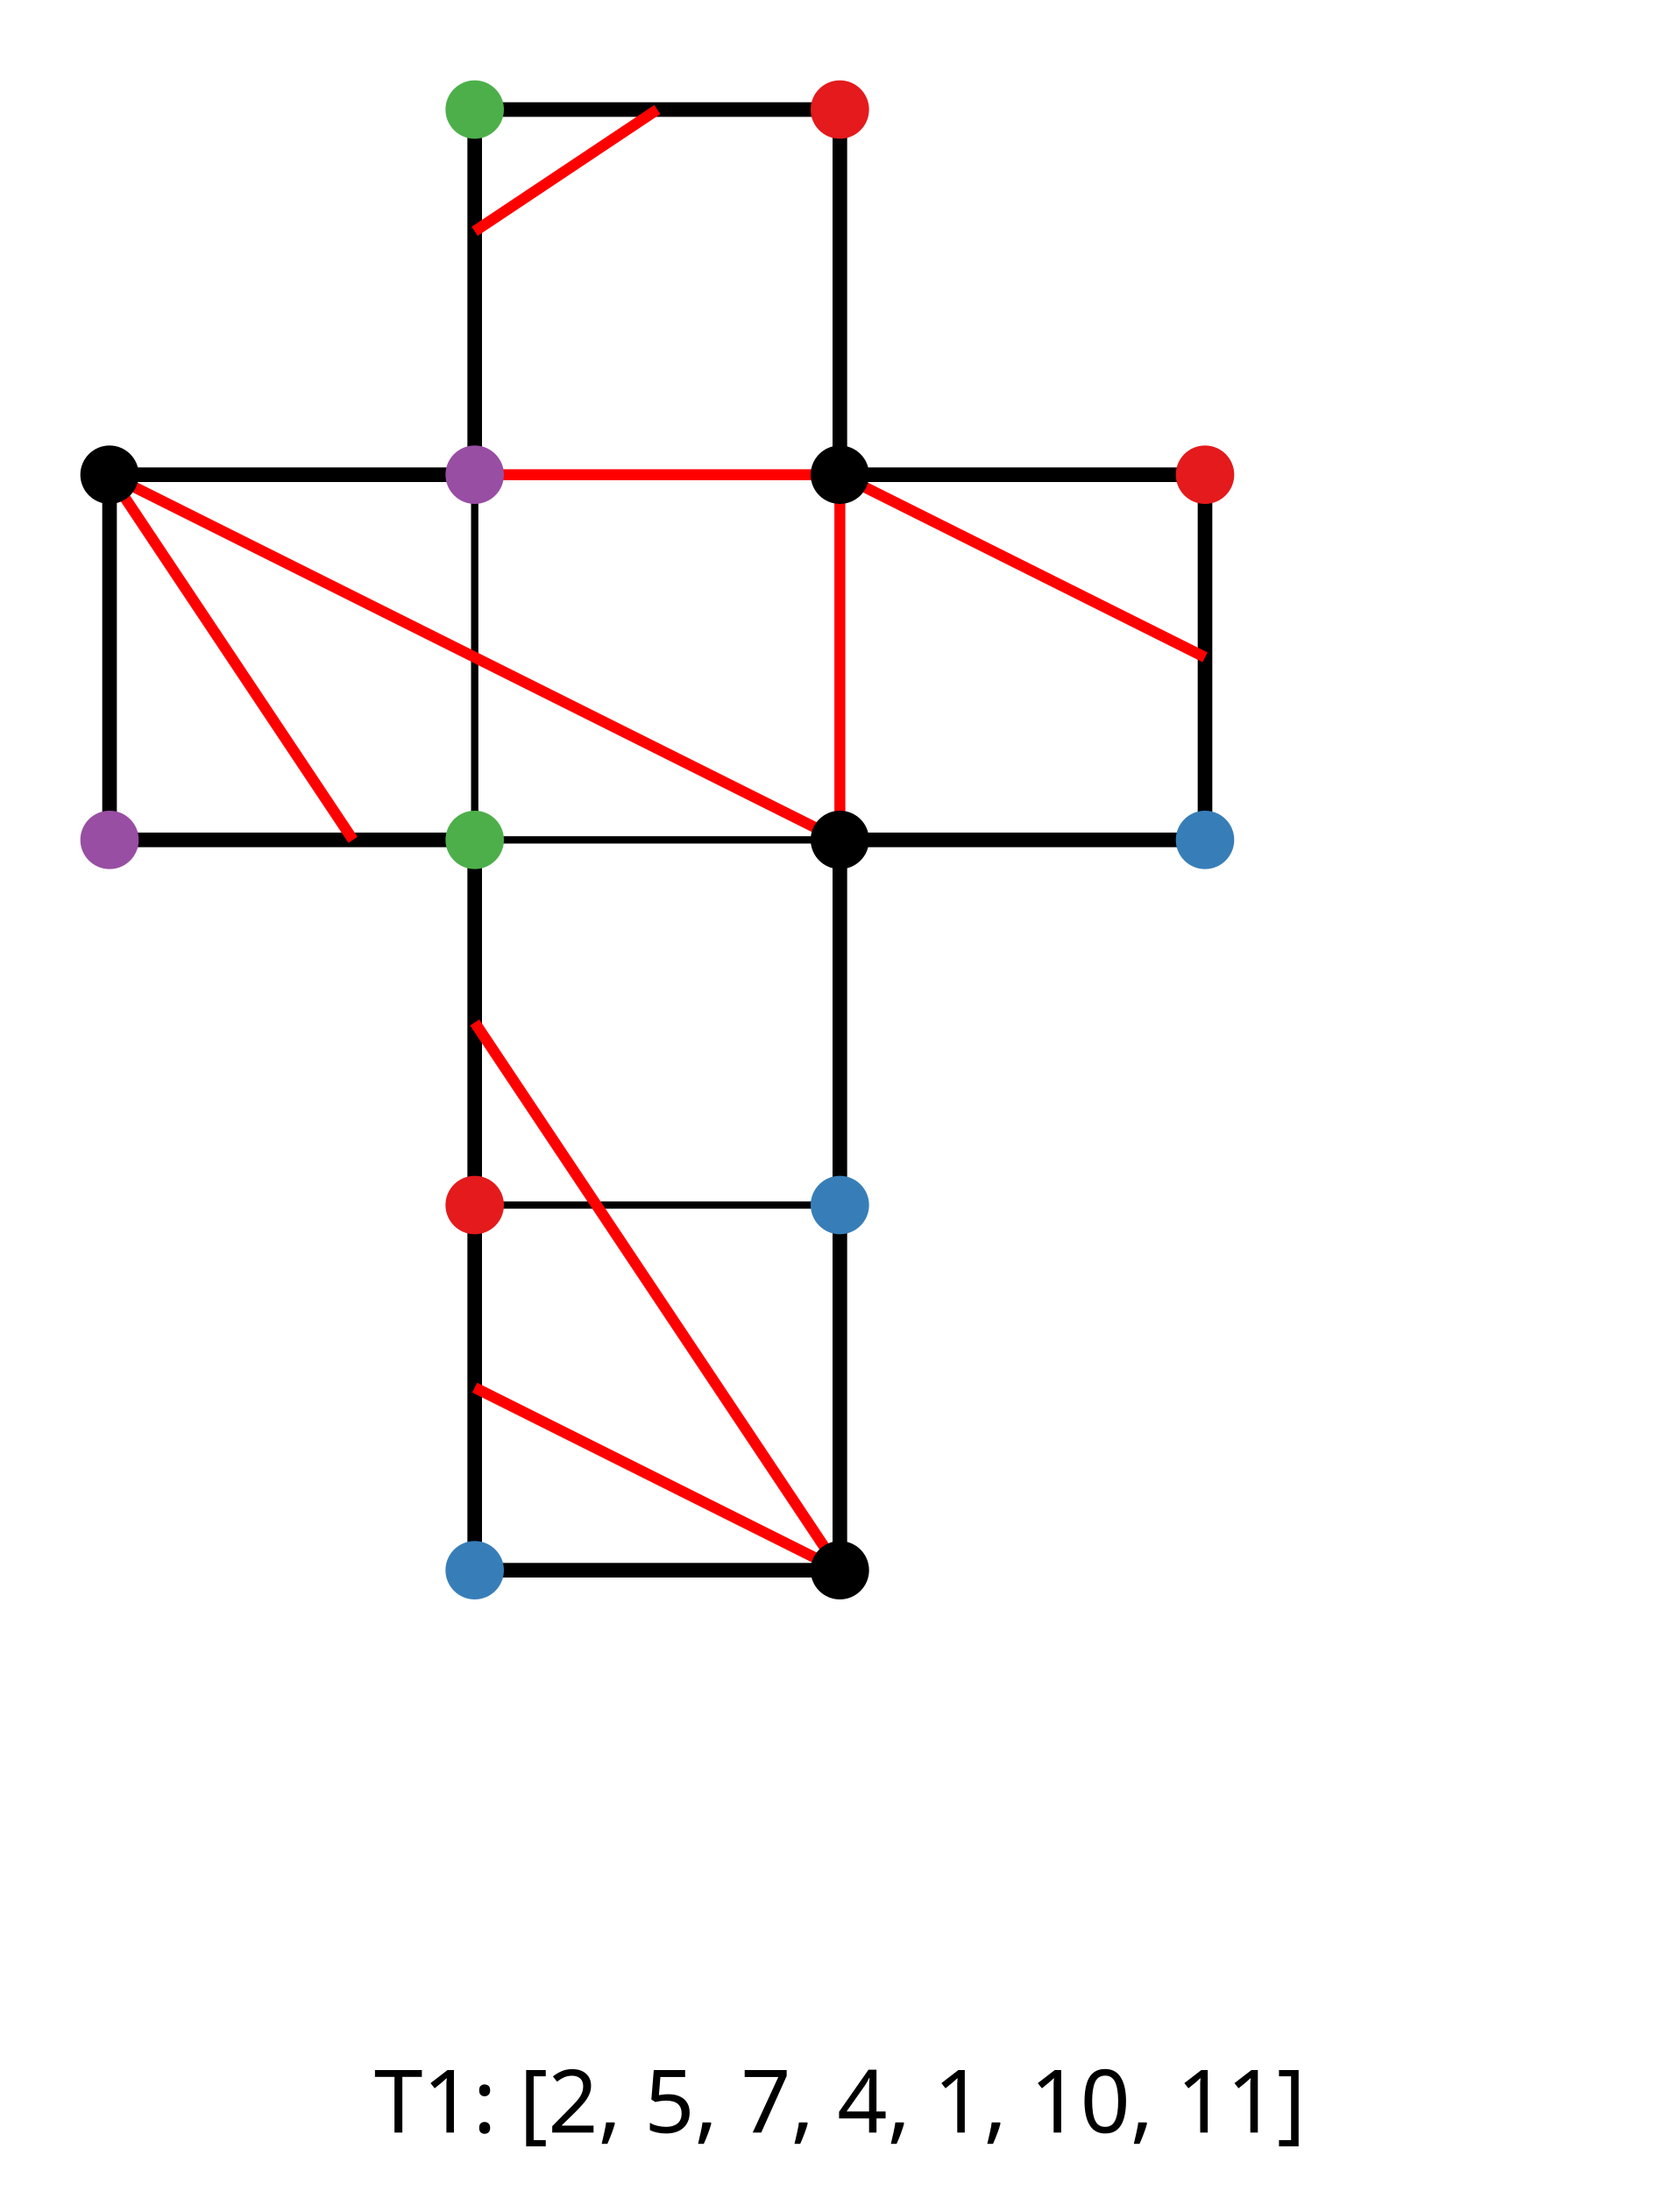
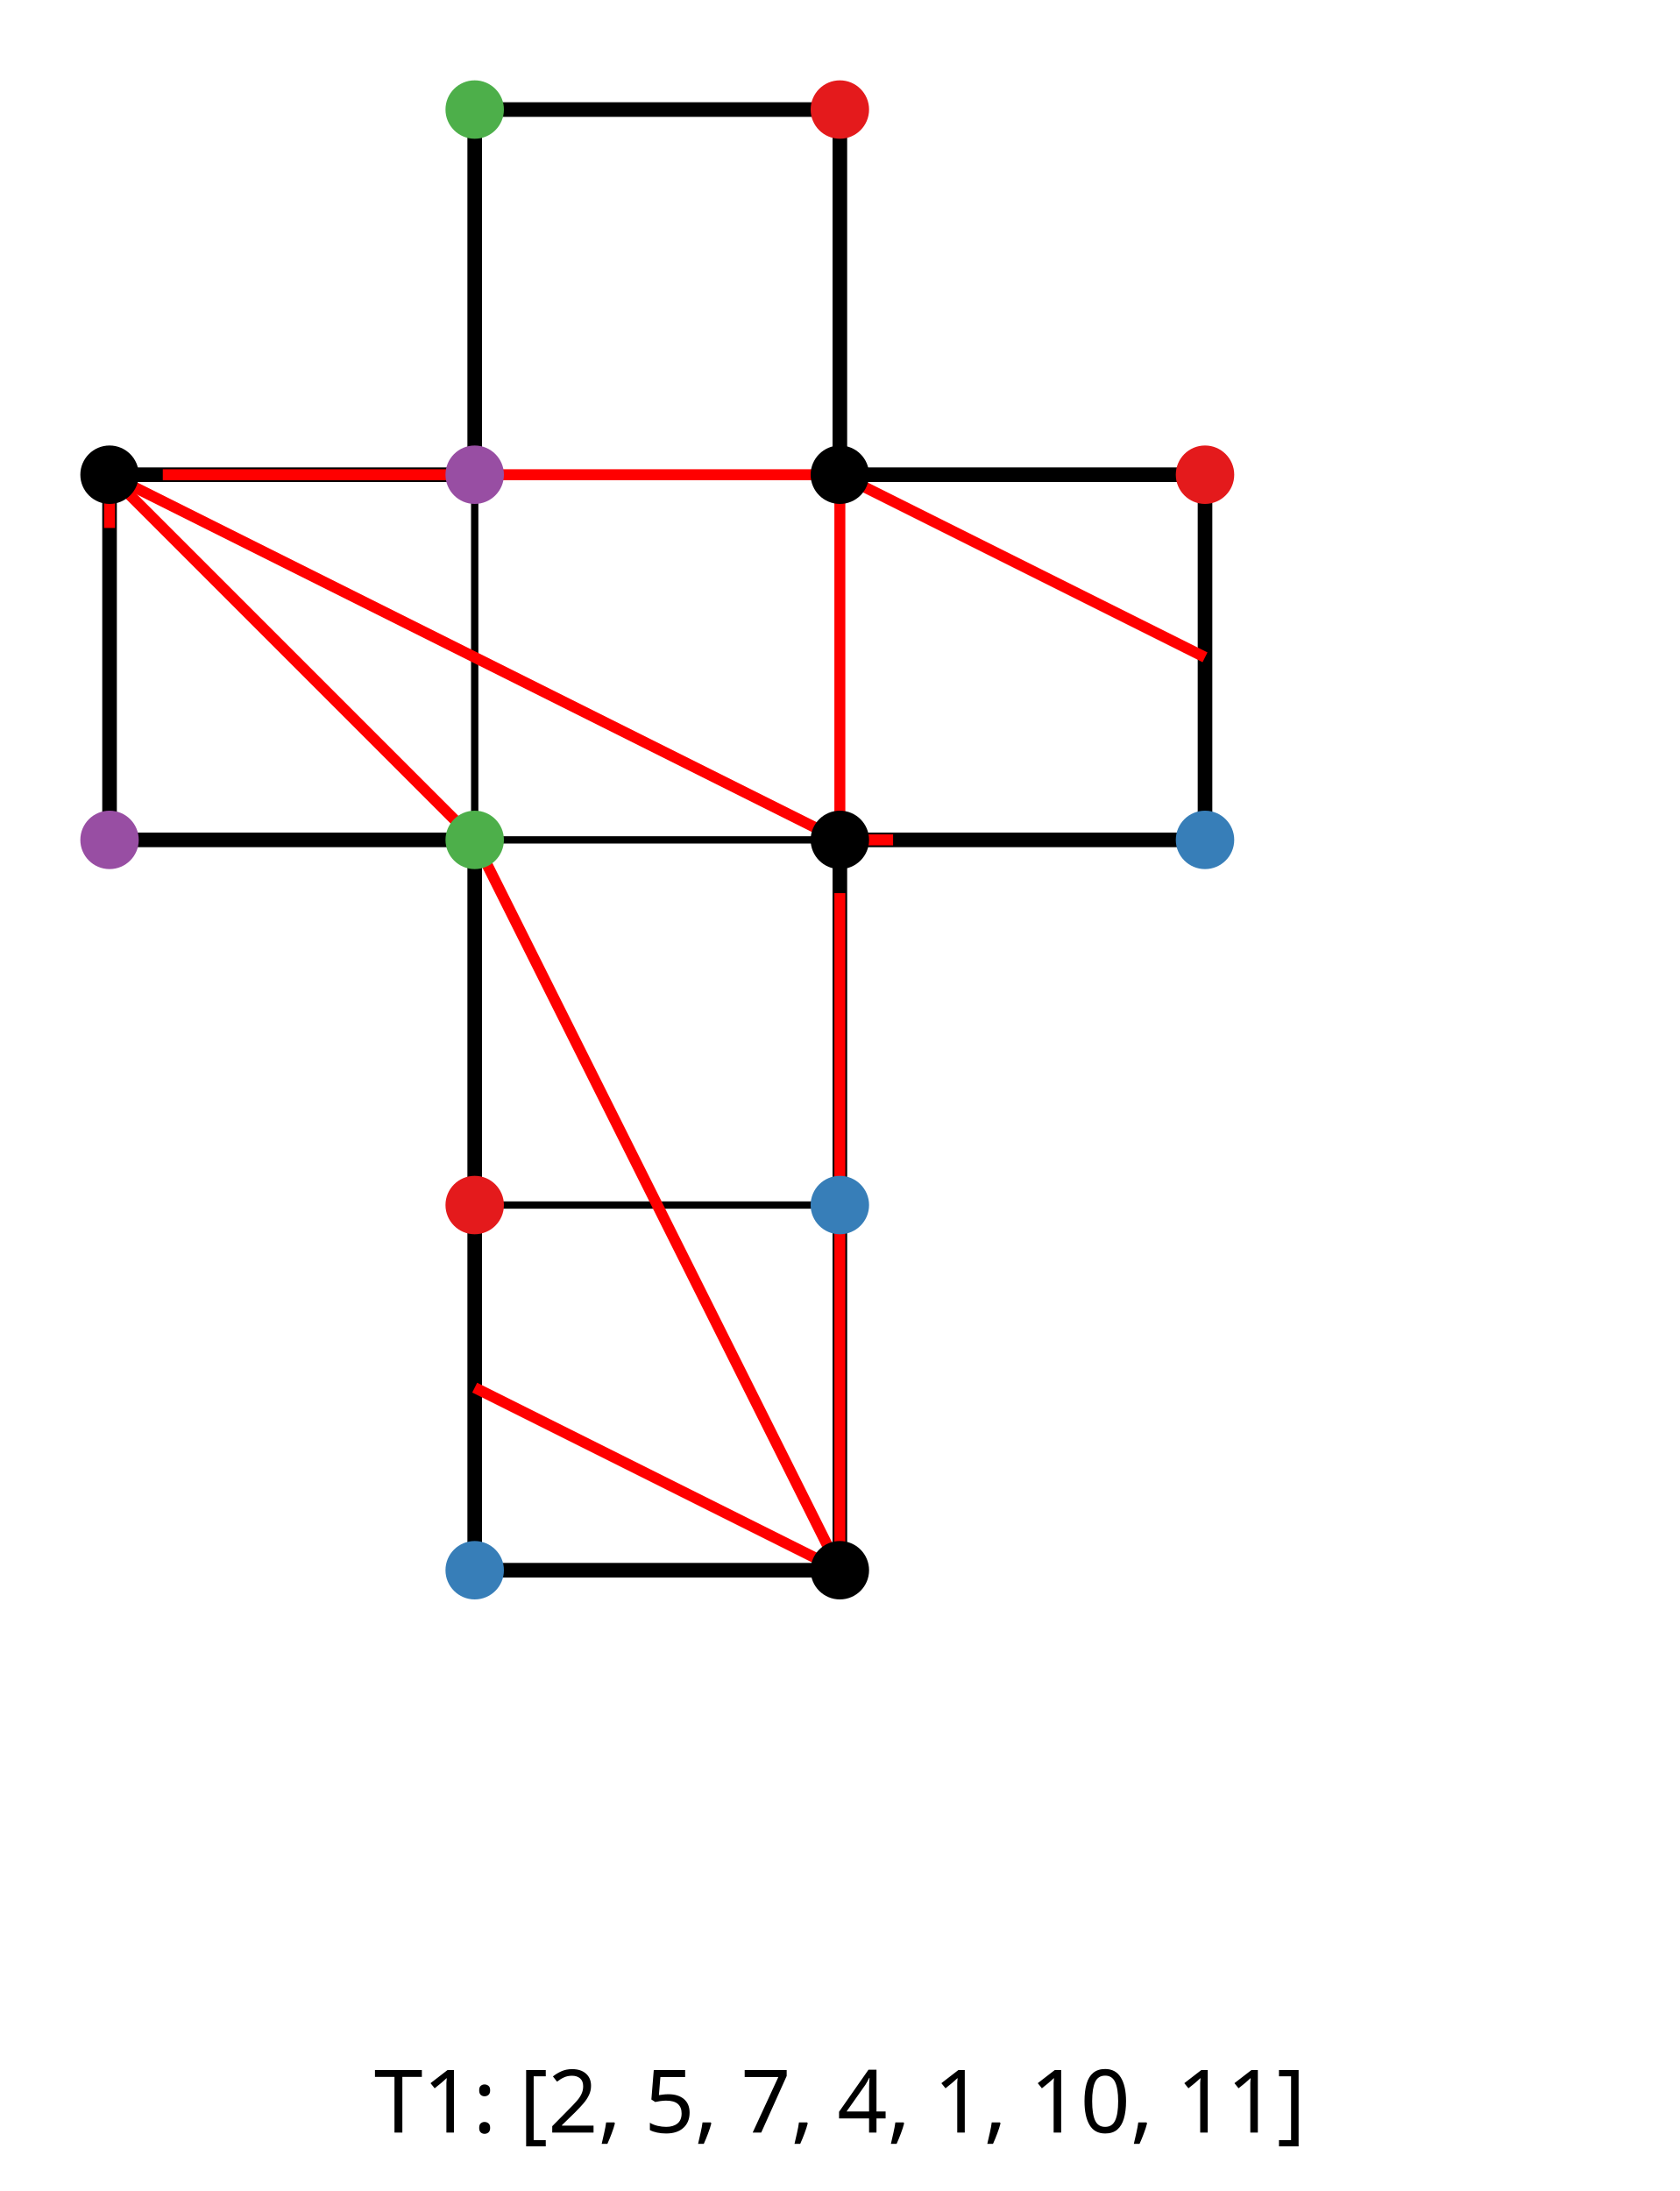
<svg xmlns="http://www.w3.org/2000/svg" width="230" height="300" viewBox="0 0 230 300">
  <path d="M 115,15 L 115,65 L 165,65 L 165,115 L 115,115 L 115,165 L 115,215 L 65,215 L 65,165 L 65,115 L 15,115 L 15,65 L 65,65 L 65,15 Z" fill="none" stroke="black" stroke-width="2" />
  <line x1="65" y1="165" x2="115" y2="165" stroke="black" stroke-width="1" />
  <line x1="65" y1="115" x2="115" y2="115" stroke="black" stroke-width="1" />
  <line x1="65" y1="65" x2="115" y2="65" stroke="black" stroke-width="1" />
  <line x1="65" y1="115" x2="65" y2="65" stroke="black" stroke-width="1" />
  <line x1="115" y1="115" x2="115" y2="65" stroke="black" stroke-width="1" />
-   <line x1="90.0" y1="15" x2="65" y2="31.667" stroke="red" stroke-width="1.5" />
-   <line x1="15" y1="65" x2="115" y2="115" stroke="red" stroke-width="1.5" />
-   <line x1="115" y1="115" x2="115" y2="65" stroke="red" stroke-width="1.5" />
-   <line x1="115" y1="65" x2="65" y2="65" stroke="red" stroke-width="1.5" />
-   <line x1="115" y1="65" x2="165" y2="90.0" stroke="red" stroke-width="1.5" />
-   <line x1="15" y1="65" x2="48.333" y2="115" stroke="red" stroke-width="1.5" />
-   <line x1="65" y1="140.0" x2="115" y2="215" stroke="red" stroke-width="1.5" />
-   <line x1="115" y1="215" x2="65" y2="190.0" stroke="red" stroke-width="1.5" />
+   <line x1="115" y1="65" x2="115" y2="115" stroke="red" stroke-width="1.5" />
+   <line x1="115" y1="115" x2="122.29" y2="115.0" stroke="red" stroke-width="1.5" />
+   <line x1="115.0" y1="122.29" x2="115" y2="215" stroke="red" stroke-width="1.5" />
+   <line x1="15" y1="65" x2="15.0" y2="72.29" stroke="red" stroke-width="1.5" />
+   <line x1="22.29" y1="65.0" x2="115" y2="65" stroke="red" stroke-width="1.5" />
+   <line x1="115" y1="215" x2="65" y2="115" stroke="red" stroke-width="1.5" />
+   <line x1="65" y1="115" x2="15" y2="65" stroke="red" stroke-width="1.5" />
+   <line x1="115" y1="65" x2="165.0" y2="90.0" stroke="red" stroke-width="1.5" />
+   <line x1="65.0" y1="190.0" x2="115" y2="215" stroke="red" stroke-width="1.5" />
+   <line x1="115" y1="115" x2="15" y2="65" stroke="red" stroke-width="1.5" />
  <circle cx="115" cy="15" r="4" fill="#e41a1c" />
  <circle cx="115" cy="65" r="4" fill="black" />
  <circle cx="165" cy="65" r="4" fill="#e41a1c" />
  <circle cx="165" cy="115" r="4" fill="#377eb8" />
  <circle cx="115" cy="115" r="4" fill="black" />
  <circle cx="115" cy="165" r="4" fill="#377eb8" />
  <circle cx="115" cy="215" r="4" fill="black" />
  <circle cx="65" cy="215" r="4" fill="#377eb8" />
  <circle cx="65" cy="165" r="4" fill="#e41a1c" />
  <circle cx="65" cy="115" r="4" fill="#4daf4a" />
  <circle cx="15" cy="115" r="4" fill="#984ea3" />
  <circle cx="15" cy="65" r="4" fill="black" />
  <circle cx="65" cy="65" r="4" fill="#984ea3" />
  <circle cx="65" cy="15" r="4" fill="#4daf4a" />
  <text x="115" y="292" text-anchor="middle" font-family="sans-serif" font-size="12">T1: [2, 5, 7, 4, 1, 10, 11]</text>
</svg>
